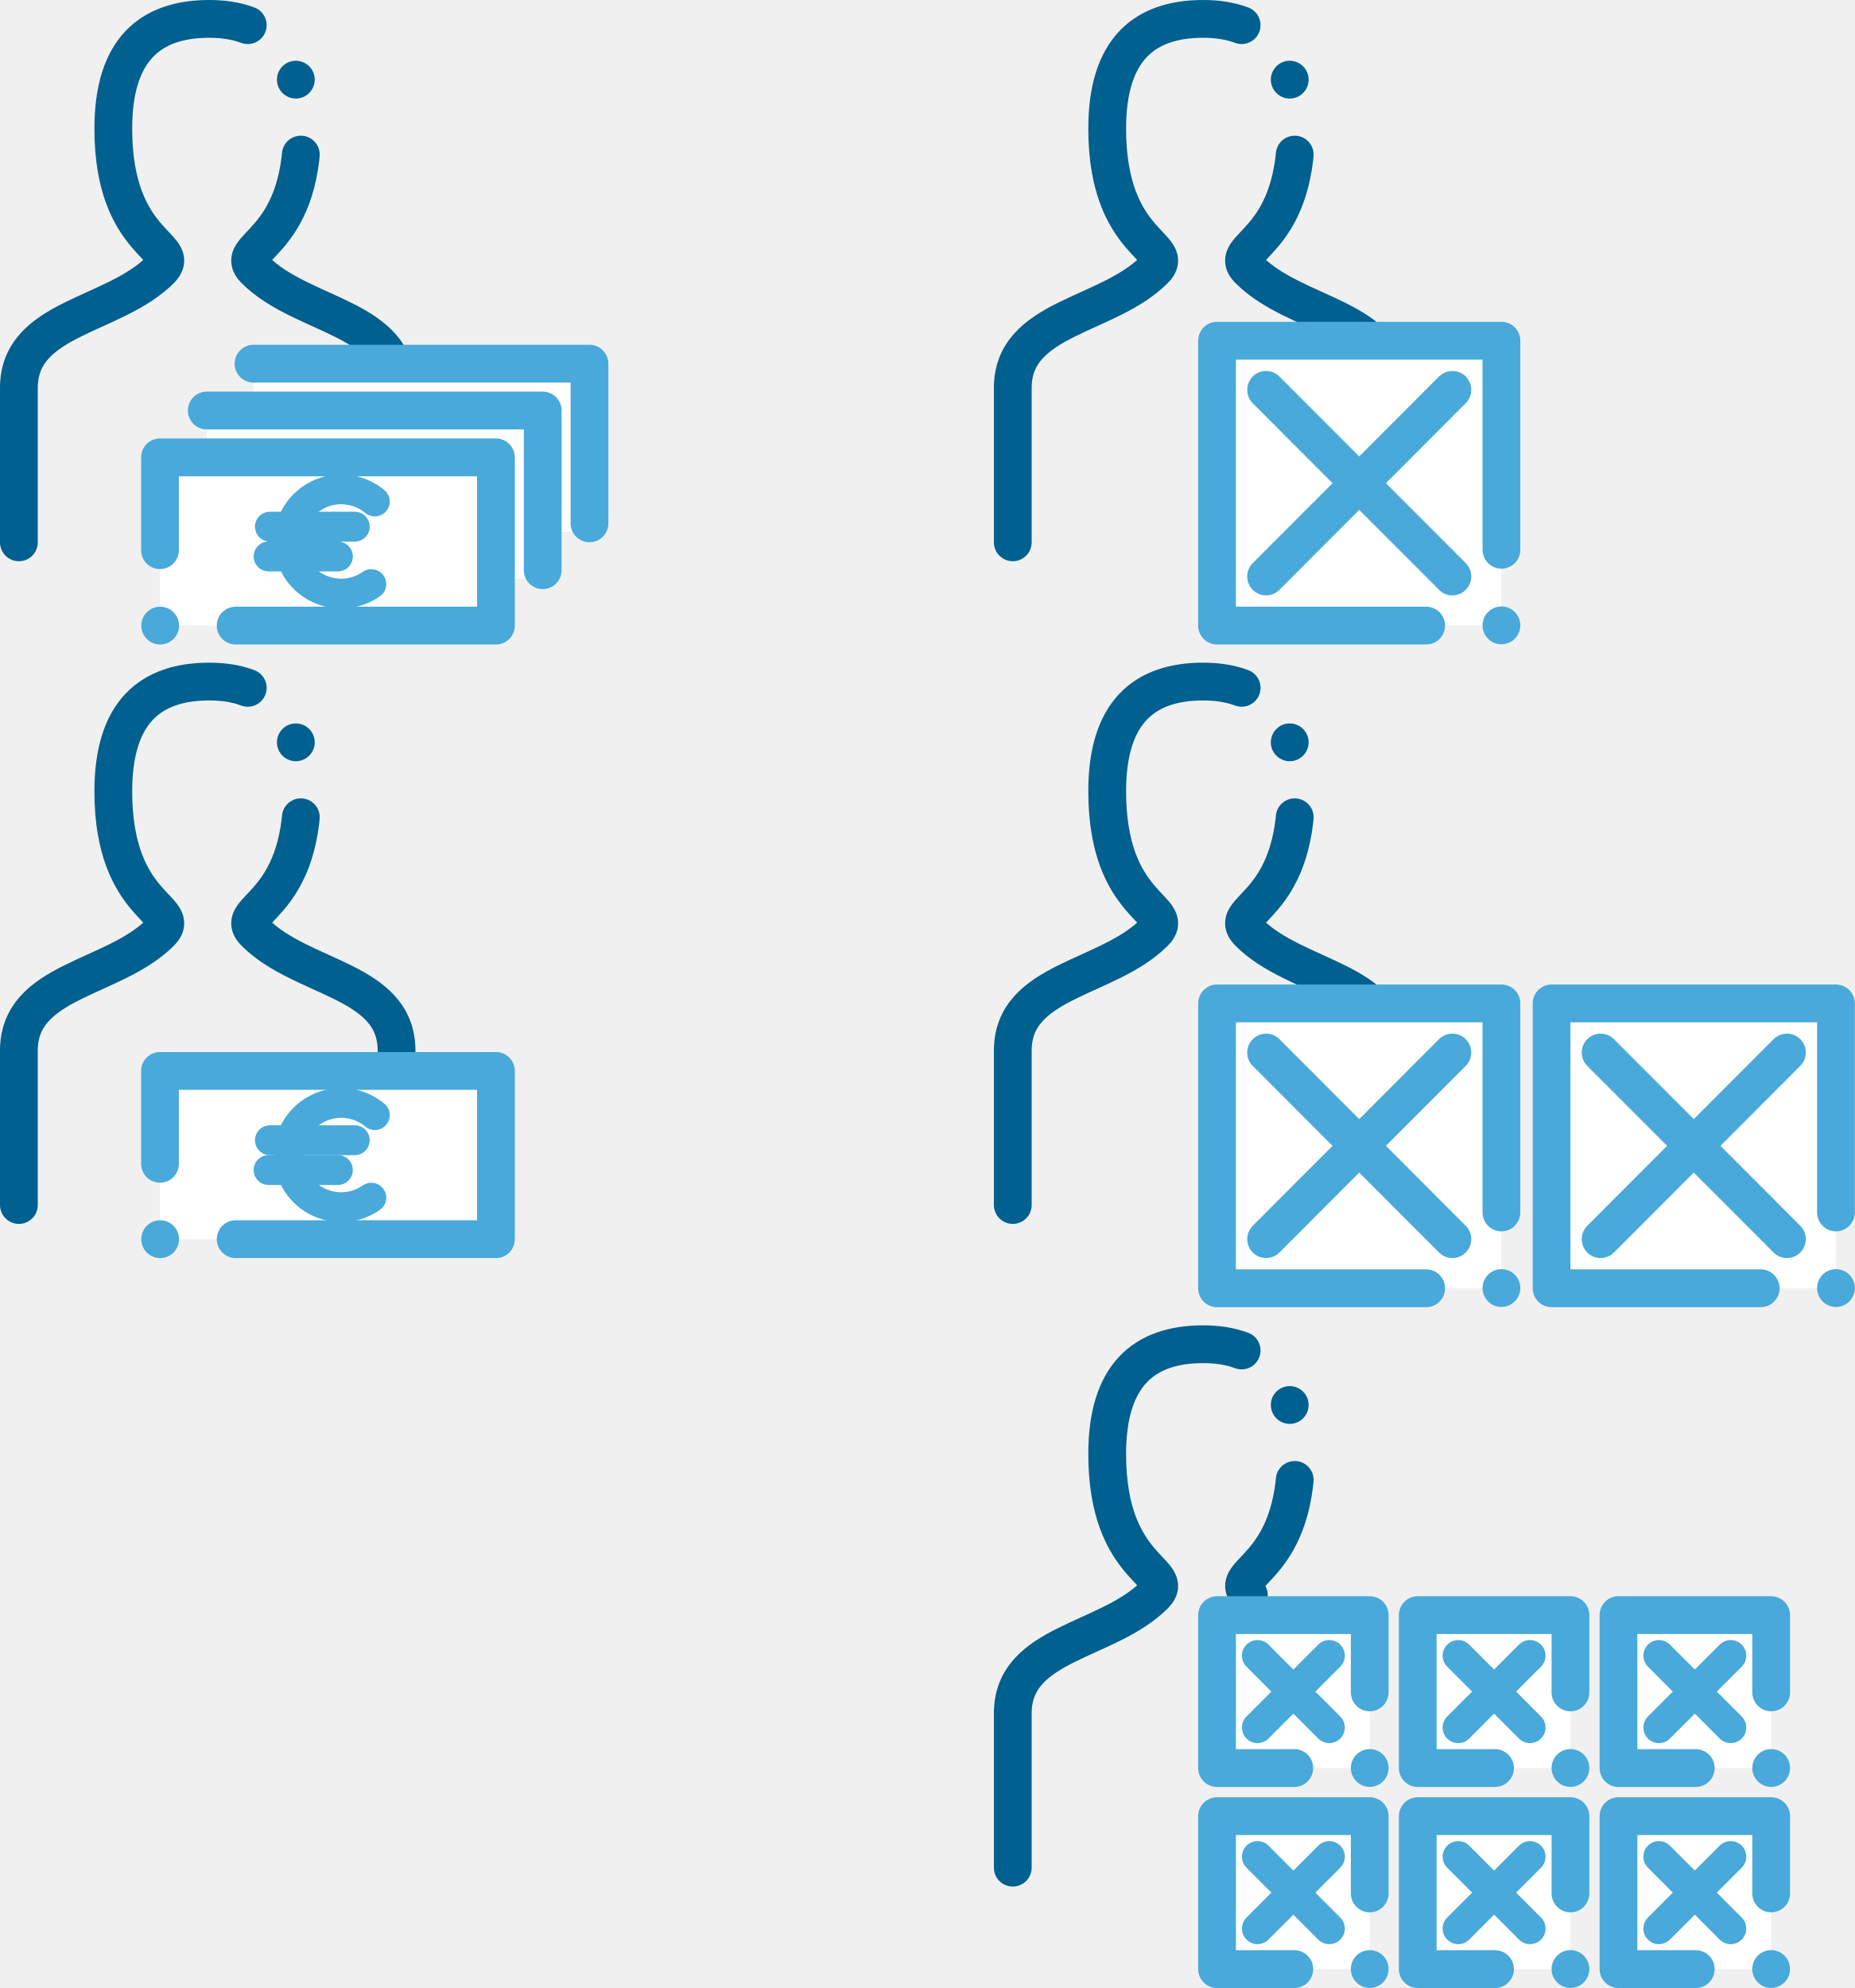
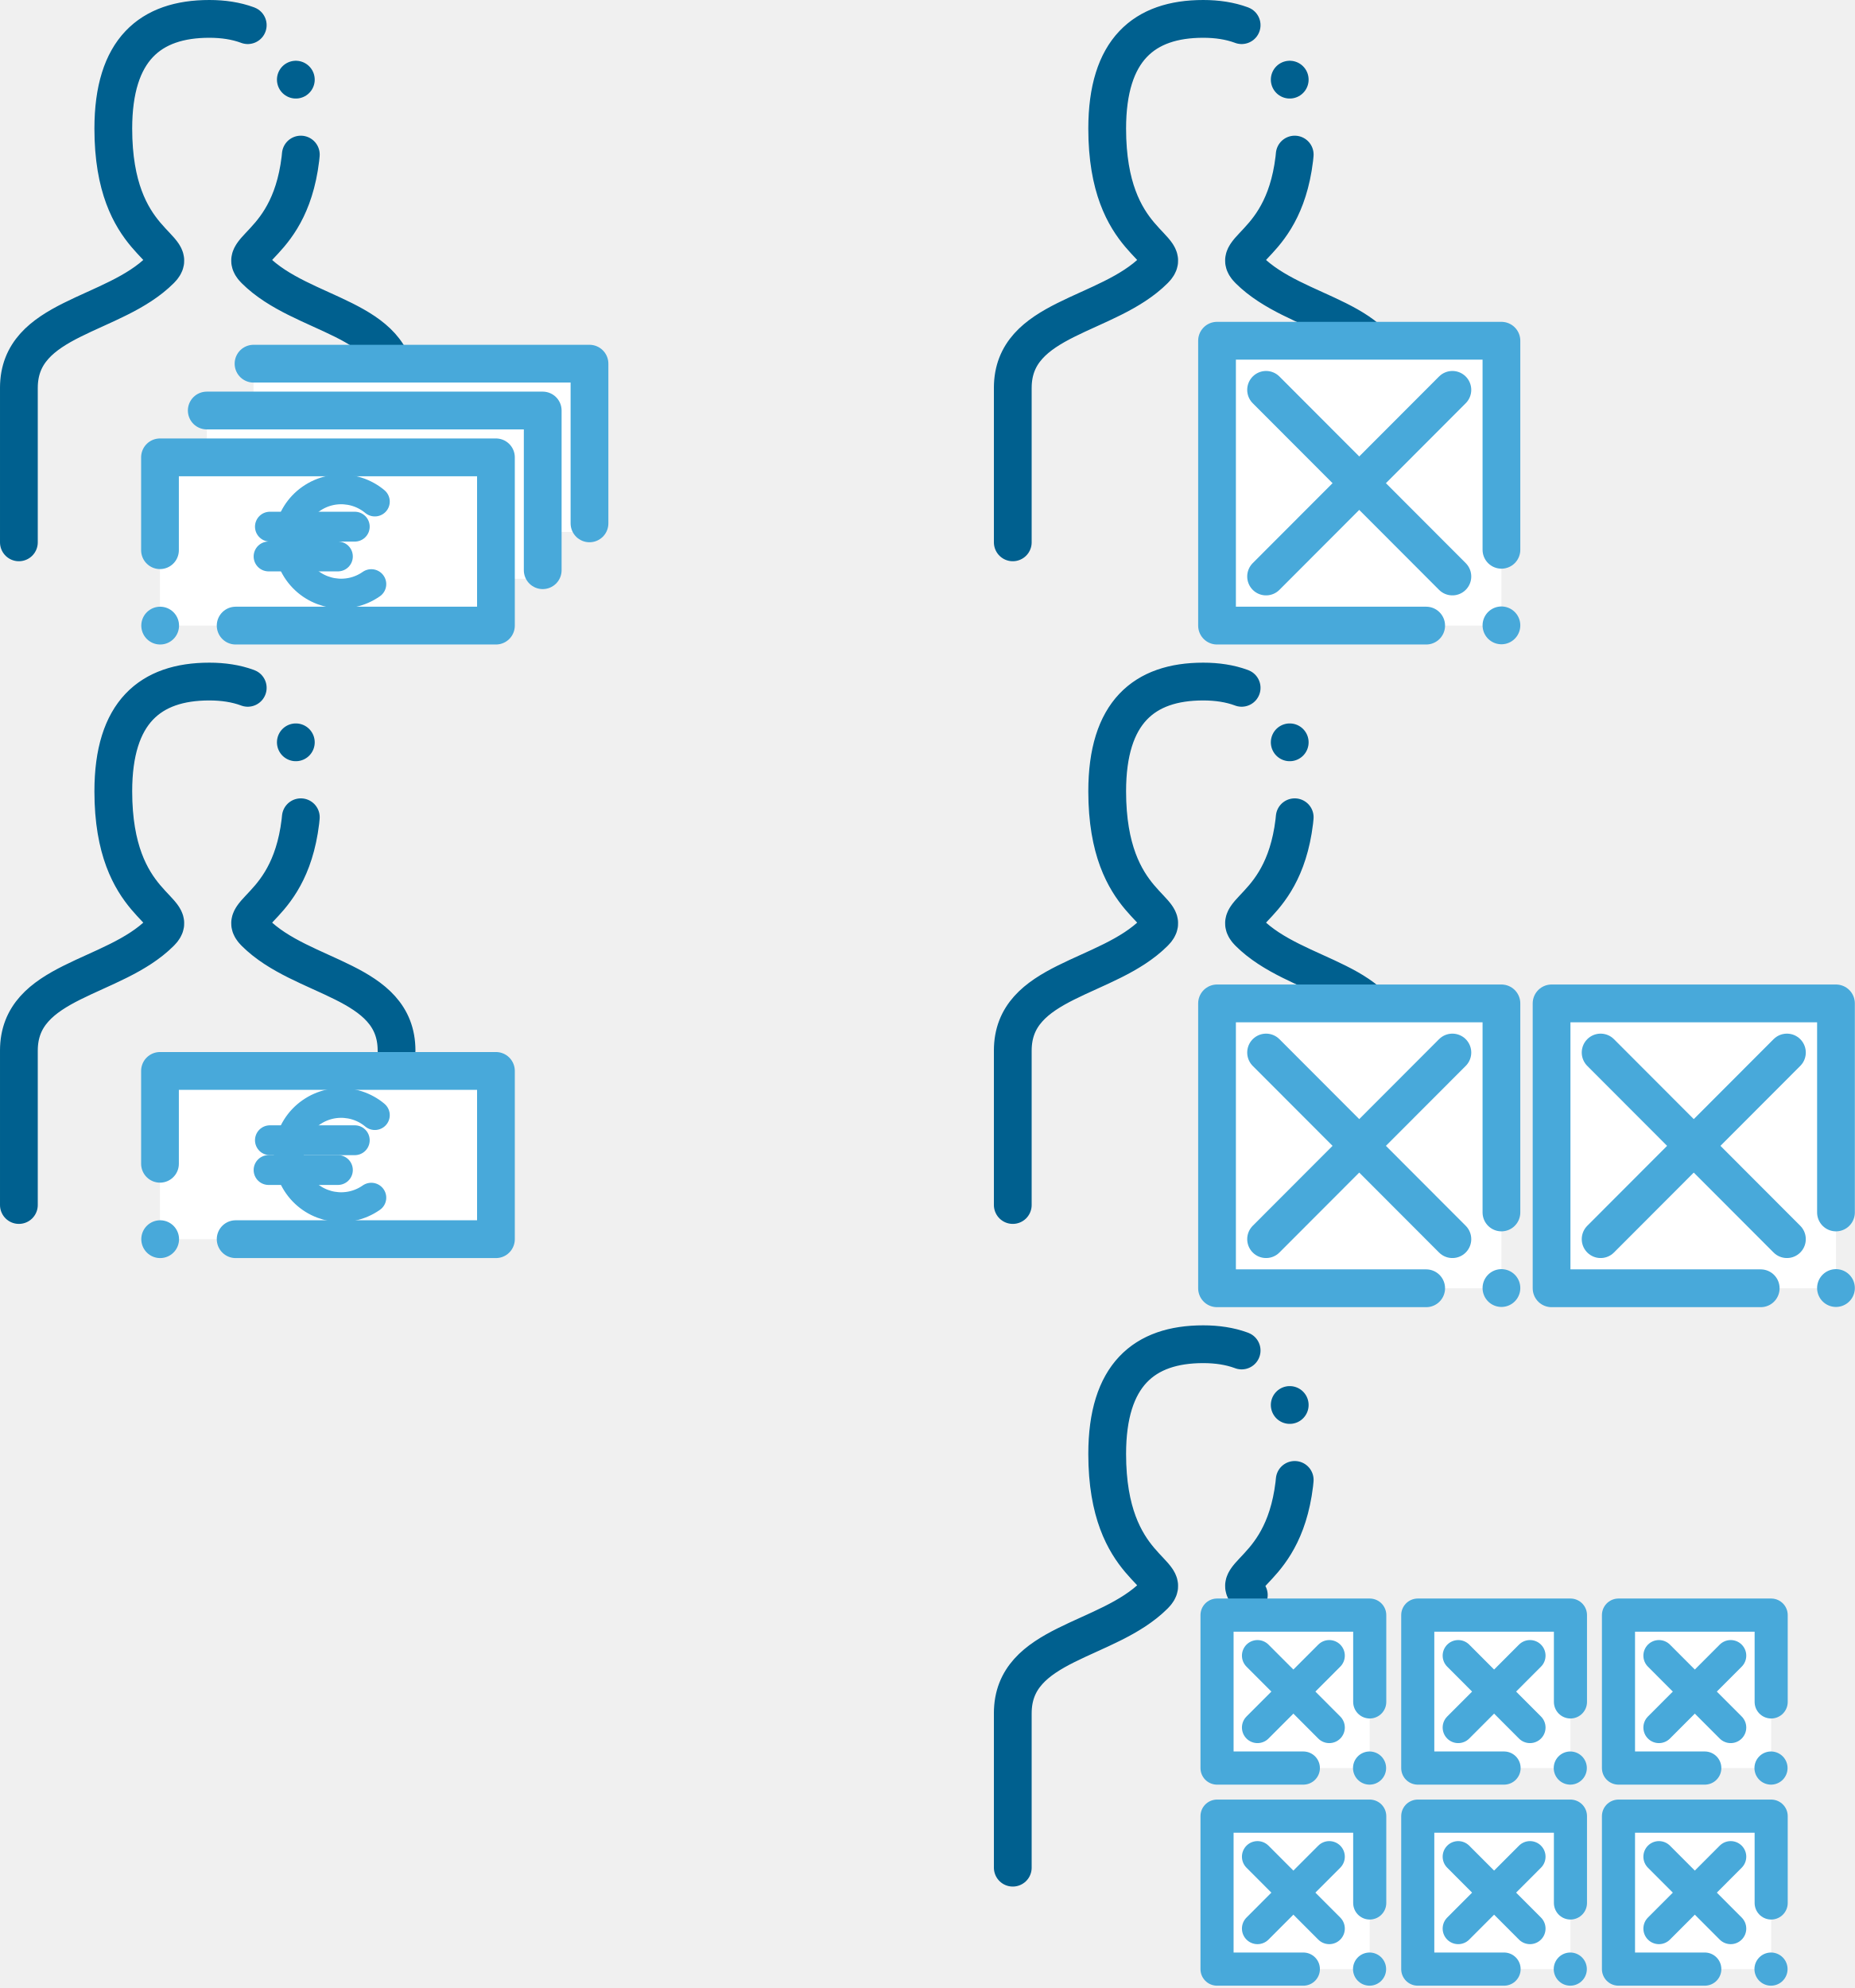
<svg xmlns="http://www.w3.org/2000/svg" xmlns:xlink="http://www.w3.org/1999/xlink" width="279.936mm" height="300mm" viewBox="0 0 279.936 300" version="1.1" id="svg970">
  <defs id="defs967" />
  <g id="layer1" transform="translate(-146.4795,-285.5074)">
    <use x="0" y="0" xlink:href="#use2752" id="use2454" transform="translate(-150,-100)" width="100%" height="100%" style="stroke-width:2.474" />
    <use x="0" y="0" xlink:href="#use2752" id="use2452" transform="translate(-3.0775261e-8,-100)" width="100%" height="100%" style="stroke-width:2.474" />
    <path d="m 299.33,567.35 v -23.304 c 0,-10.703 14.249,-10.703 21.374,-17.838 3.562,-3.568 -7.125,-3.453 -7.125,-21.291 0,-11.891 5.551,-16.559 14.493,-16.559 8.365,0 14.006,4.668 14.006,16.559 0,17.838 -10.687,17.723 -7.125,21.291" id="PersonKurz" style="fill:none;fill-opacity:1;stroke:#00608f;stroke-width:5.7;stroke-linecap:round;stroke-miterlimit:4;stroke-dasharray:182.4, 11.4, 0.001, 11.4;stroke-dashoffset:75;stroke-opacity:1;paint-order:normal" />
    <path d="m 299.33,467.35 v -23.304 c 0,-10.703 14.249,-10.703 21.374,-17.838 3.562,-3.568 -7.125,-3.453 -7.125,-21.291 0,-11.891 5.551,-16.559 14.493,-16.559 8.365,0 14.006,4.668 14.006,16.559 0,17.838 -10.687,17.723 -7.125,21.291 7.125,7.135 21.374,7.135 21.374,17.838" id="use2752" style="fill:none;fill-opacity:1;stroke:#00608f;stroke-width:5.7;stroke-linecap:round;stroke-miterlimit:4;stroke-dasharray:182.4, 11.4, 0.001, 11.4;stroke-dashoffset:75;stroke-opacity:1;paint-order:normal" />
    <g id="g2308" transform="matrix(0.4039122,0,0,0.4045231,85.17847,170.4358)" style="stroke-width:2.474">
      <rect style="fill:#ffffff;fill-opacity:1;stroke:#48a9da;stroke-width:14.101;stroke-linecap:round;stroke-linejoin:round;stroke-miterlimit:4;stroke-dasharray:451.243, 28.203, 0.001, 28.203;stroke-dashoffset:267;stroke-opacity:1" id="KisteGro__" width="106.266" height="106.266" x="606.512" y="411.575" />
      <g id="g2302" style="stroke-width:2.474">
        <path style="fill:none;fill-rule:evenodd;stroke:#48a9da;stroke-width:14.101;stroke-linecap:round;stroke-linejoin:miter;stroke-miterlimit:4;stroke-dasharray:451.243, 28.203, 0.001, 28.203;stroke-dashoffset:75;stroke-opacity:1" d="m 624.838,429.901 69.613,69.614" id="path861" />
        <use x="0" y="0" xlink:href="#path861" id="use3479" transform="matrix(-1,0,0,1,1319.29,0)" width="100%" height="100%" />
      </g>
    </g>
    <use x="0" y="0" xlink:href="#rect1508" id="use1378" transform="translate(7.058996,-7.067884)" width="100%" height="100%" style="stroke-width:2.474" />
    <rect style="fill:#ffffff;fill-opacity:1;stroke:#48a9da;stroke-width:5.7;stroke-linecap:round;stroke-linejoin:round;stroke-miterlimit:4;stroke-dasharray:136.8, 136.8;stroke-dashoffset:62;stroke-opacity:1" id="rect1508" width="50.703" height="25.39" x="177.684" y="347.457" />
    <g id="g993" style="stroke-width:2.474" transform="matrix(0.4039122,0,0,0.4045231,87.74117,170.4358)">
      <g id="g945" style="stroke-width:2.474">
        <rect style="fill:#ffffff;fill-opacity:1;stroke:#48a9da;stroke-width:14.101;stroke-linecap:round;stroke-linejoin:round;stroke-miterlimit:4;stroke-dasharray:352.533, 28.203, 0.001, 28.203;stroke-dashoffset:66.981;stroke-opacity:1" id="Geldschein" width="125.529" height="62.765" x="205.203" y="455.076" transform="translate(-7.7083328e-7,1.2916667e-5)" />
        <g id="g937" style="stroke-width:2.474">
          <ellipse style="fill:none;stroke:#48a9da;stroke-width:11.133;stroke-linecap:round;stroke-linejoin:round;stroke-miterlimit:4;stroke-dasharray:133.593, 133.593;stroke-dashoffset:46.757;stroke-opacity:1" id="path1735" cx="555.039" cy="58.606" transform="matrix(0.5781941,0.8158993,-0.8192968,0.5733696,0,0)" rx="19.477" ry="19.519" />
          <path style="fill:none;fill-rule:evenodd;stroke:#48a9da;stroke-width:11.133;stroke-linecap:round;stroke-linejoin:miter;stroke-miterlimit:4;stroke-dasharray:133.591, 133.591;stroke-dashoffset:54.55;stroke-opacity:1" d="m 246.267,480.93 h 31.726" id="path1850" />
          <path style="fill:none;fill-rule:evenodd;stroke:#48a9da;stroke-width:11.133;stroke-linecap:round;stroke-linejoin:miter;stroke-miterlimit:4;stroke-dasharray:133.591, 133.591;stroke-dashoffset:54.55;stroke-opacity:1" d="m 245.765,492.043 h 25.923" id="path2533" />
        </g>
      </g>
    </g>
    <g id="g864" transform="matrix(0.4039122,0,0,0.4045231,70.43061,169.9627)" style="stroke-width:2.474">
      <g id="g2754" transform="translate(0,-2.645833)" style="stroke-width:2.474">
-         <rect style="fill:#ffffff;fill-opacity:1;stroke:#48a9da;stroke-width:14.101;stroke-linecap:round;stroke-linejoin:round;stroke-miterlimit:4;stroke-dasharray:176.266, 28.203, 0.001, 28.203;stroke-dashoffset:90.389;stroke-opacity:1" id="rect850" width="57.054" height="57.054" x="643.025" y="890.788" />
+         <rect style="fill:#ffffff;fill-opacity:1;stroke:#48a9da;stroke-width:12.37;stroke-linecap:round;stroke-linejoin:round;stroke-miterlimit:4;stroke-dasharray:154.619,24.739,0.001,24.739;stroke-dashoffset:65.188;stroke-opacity:1" id="rect850" width="57.054" height="57.054" x="643.025" y="890.788" />
        <g id="g2154" transform="matrix(0.7390013,0,0,0.7390016,175.2587,239.9243)" style="stroke-width:3.348">
          <path style="fill:none;fill-rule:evenodd;stroke:#48a9da;stroke-width:15.734;stroke-linecap:round;stroke-linejoin:miter;stroke-miterlimit:4;stroke-dasharray:503.484, 31.468, 0.002, 31.468;stroke-dashoffset:20.454;stroke-opacity:1" d="M 653.429,901.192 689.715,937.478" id="path854" />
          <use x="0" y="0" xlink:href="#path854" id="use4246" transform="matrix(-1,0,0,1,1343.144,0)" width="100%" height="100%" />
        </g>
      </g>
      <use x="0" y="0" xlink:href="#g2754" id="use1802" transform="translate(0,74.99969)" width="100%" height="100%" style="stroke-width:2.474" />
      <use x="0" y="0" xlink:href="#g2754" id="use1804" width="100%" height="100%" transform="translate(74.9999)" style="stroke-width:2.474" />
      <use x="0" y="0" xlink:href="#use1802" id="use1806" width="100%" height="100%" transform="translate(74.9999)" style="stroke-width:2.474" />
      <use x="0" y="0" xlink:href="#use1804" id="use1808" width="100%" height="100%" transform="translate(75)" style="stroke-width:2.474" />
      <use x="0" y="0" xlink:href="#use1806" id="use1810" width="100%" height="100%" transform="translate(75)" style="stroke-width:2.474" />
    </g>
    <use x="0" y="0" xlink:href="#g2308" id="use2310" transform="translate(3.0775261e-8,100.0002)" width="100%" height="100%" style="stroke-width:2.474" />
    <use x="0" y="0" xlink:href="#use2310" id="use2312" transform="translate(50.4892)" width="100%" height="100%" style="stroke-width:2.474" />
    <use x="0" y="0" xlink:href="#use2752" id="use2834" transform="translate(-150)" width="100%" height="100%" style="stroke-width:2.474" />
    <use x="0" y="0" xlink:href="#g993" id="use2037" transform="translate(0,92.59146)" width="100%" height="100%" />
  </g>
</svg>
